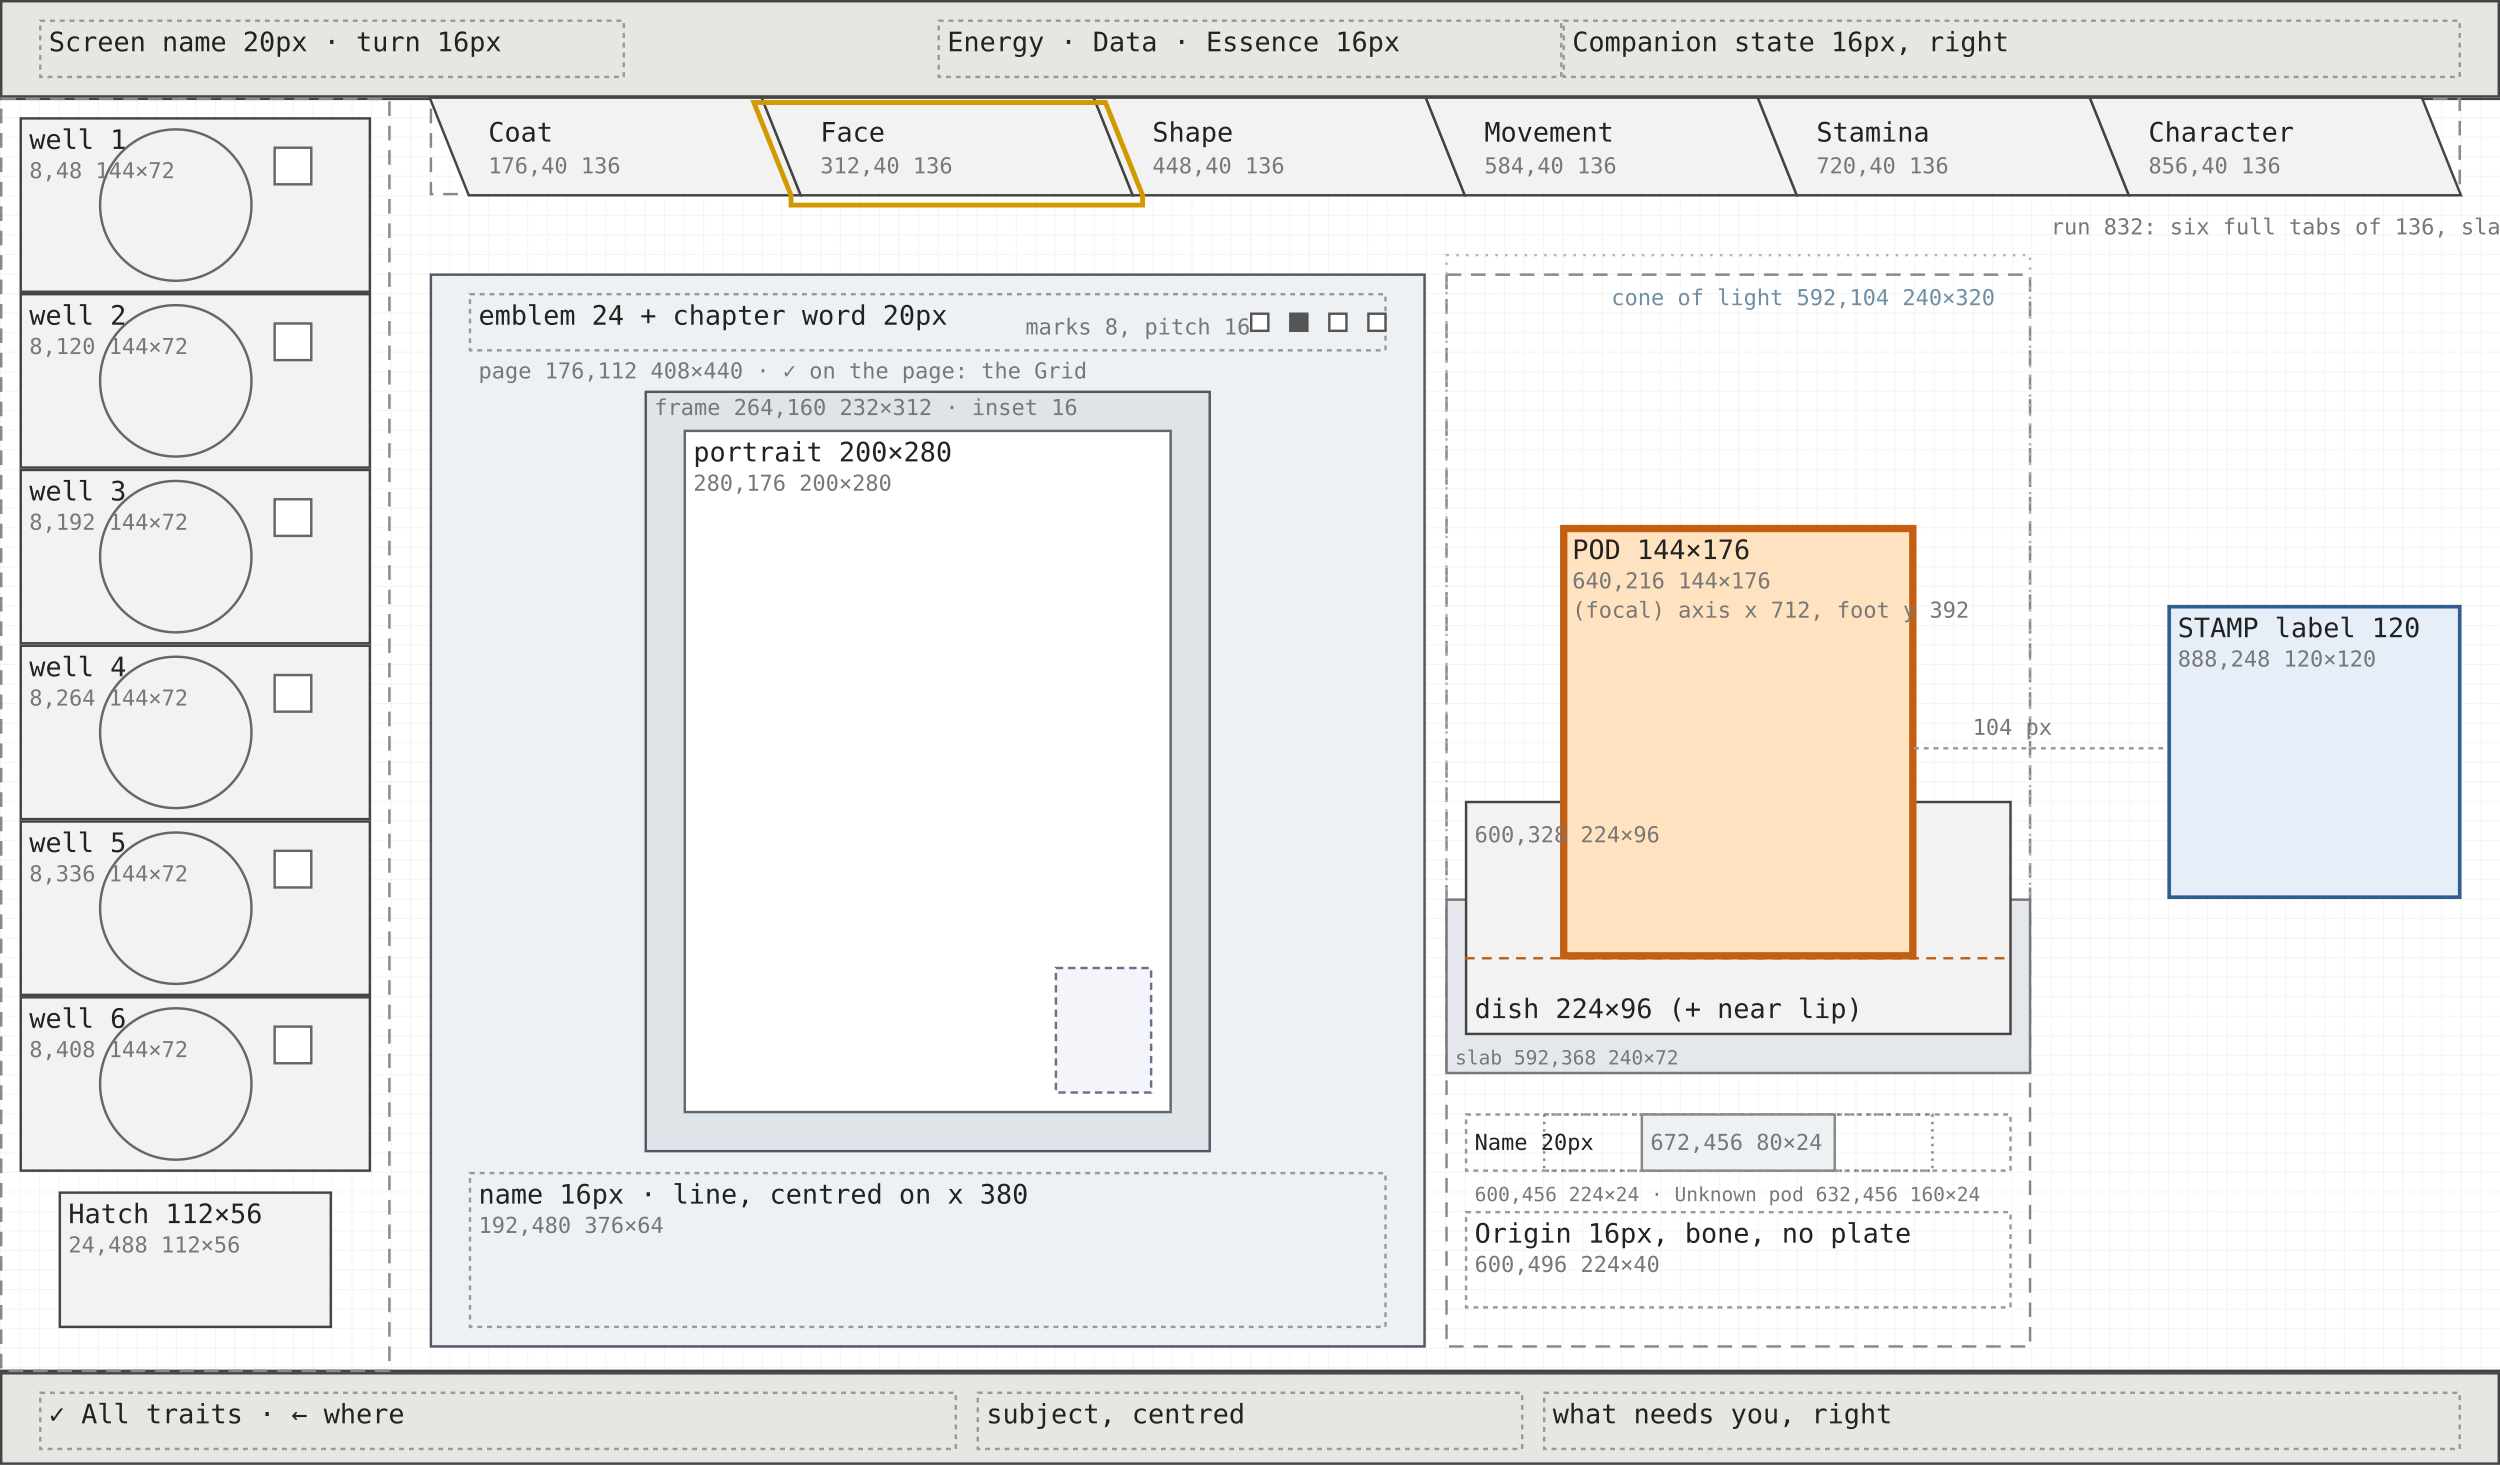
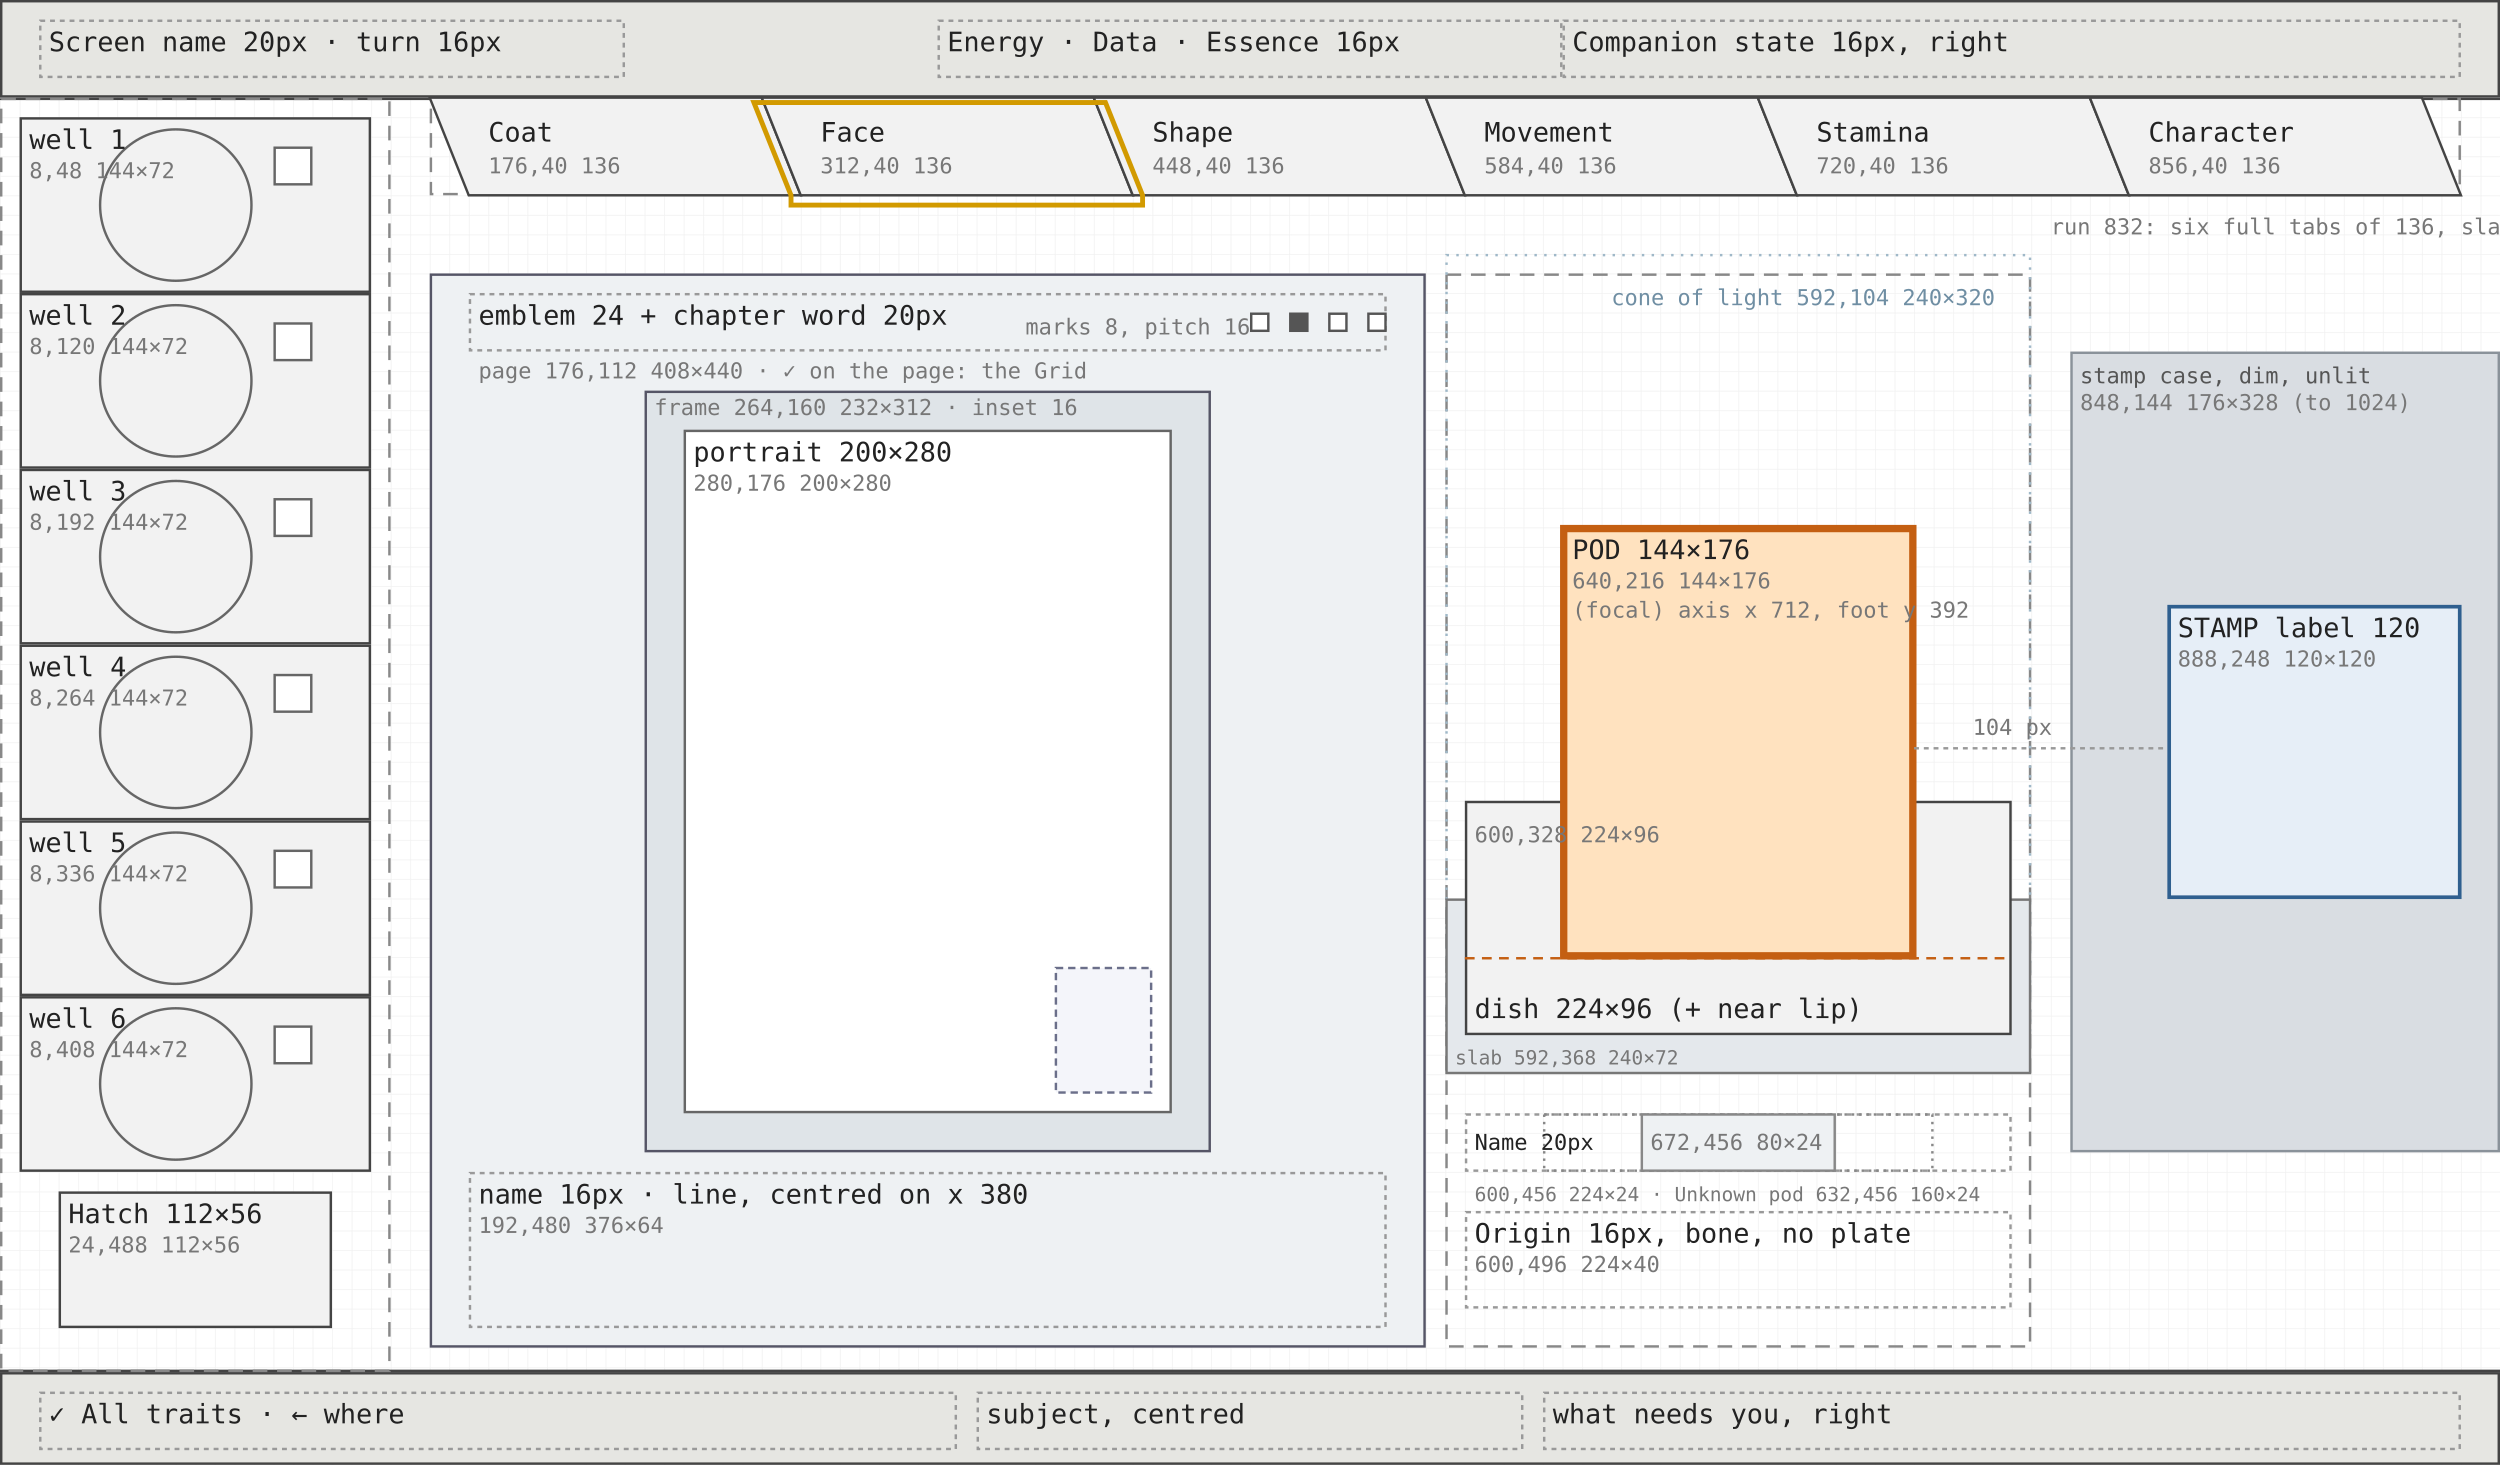
<svg xmlns="http://www.w3.org/2000/svg" viewBox="0 0 1024 600" width="1024" height="600" font-family="ui-monospace, Menlo, Consolas, monospace">
  <defs>
    <pattern id="g8" width="8" height="8" patternUnits="userSpaceOnUse">
      <path d="M8 0H0V8" fill="none" stroke="#efefef" stroke-width="0.5" />
    </pattern>
  </defs>
  <rect width="1024" height="600" fill="#ffffff" />
  <rect width="1024" height="600" fill="url(#g8)" />
  <rect x="0.5" y="0.5" width="1023" height="39" fill="#e6e6e2" stroke="#444" stroke-width="1" />
  <rect x="16.5" y="8.5" width="239" height="23" fill="none" stroke="#999" stroke-width="1" stroke-dasharray="2 2" />
  <rect x="384.5" y="8.5" width="255" height="23" fill="none" stroke="#999" stroke-width="1" stroke-dasharray="2 2" />
  <rect x="640.5" y="8.5" width="367" height="23" fill="none" stroke="#999" stroke-width="1" stroke-dasharray="2 2" />
  <rect x="0.5" y="562.5" width="1023" height="37" fill="#e6e6e2" stroke="#444" stroke-width="1" />
  <rect x="16.5" y="570.5" width="375" height="23" fill="none" stroke="#999" stroke-width="1" stroke-dasharray="2 2" />
  <rect x="400.5" y="570.5" width="223" height="23" fill="none" stroke="#999" stroke-width="1" stroke-dasharray="2 2" />
  <rect x="632.5" y="570.5" width="375" height="23" fill="none" stroke="#999" stroke-width="1" stroke-dasharray="2 2" />
  <line x1="0" y1="40.5" x2="1024" y2="40.5" stroke="#444" />
  <line x1="0" y1="561.5" x2="1024" y2="561.5" stroke="#444" />
  <rect x="0.5" y="40.5" width="159" height="521" fill="none" stroke="#888" stroke-width="1" stroke-dasharray="6 4" />
  <rect x="8.5" y="48.5" width="143" height="71" fill="#f2f2f2" stroke="#444" stroke-width="1" />
  <rect x="8.5" y="120.5" width="143" height="71" fill="#f2f2f2" stroke="#444" stroke-width="1" />
  <rect x="8.5" y="192.5" width="143" height="71" fill="#f2f2f2" stroke="#444" stroke-width="1" />
  <rect x="8.5" y="264.5" width="143" height="71" fill="#f2f2f2" stroke="#444" stroke-width="1" />
  <rect x="8.5" y="336.5" width="143" height="71" fill="#f2f2f2" stroke="#444" stroke-width="1" />
  <rect x="8.5" y="408.5" width="143" height="71" fill="#f2f2f2" stroke="#444" stroke-width="1" />
  <circle cx="72.0" cy="84.0" r="31.0" fill="none" stroke="#666" stroke-width="1" />
  <circle cx="72.0" cy="156.0" r="31.0" fill="none" stroke="#666" stroke-width="1" />
  <circle cx="72.0" cy="228.0" r="31.0" fill="none" stroke="#666" stroke-width="1" />
  <circle cx="72.0" cy="300.0" r="31.0" fill="none" stroke="#666" stroke-width="1" />
  <circle cx="72.0" cy="372.0" r="31.0" fill="none" stroke="#666" stroke-width="1" />
  <circle cx="72.0" cy="444.0" r="31.0" fill="none" stroke="#666" stroke-width="1" />
  <rect x="112.5" y="60.5" width="15" height="15" fill="#ffffff" stroke="#666" stroke-width="1" />
  <rect x="112.5" y="132.5" width="15" height="15" fill="#ffffff" stroke="#666" stroke-width="1" />
  <rect x="112.5" y="204.5" width="15" height="15" fill="#ffffff" stroke="#666" stroke-width="1" />
  <rect x="112.5" y="276.5" width="15" height="15" fill="#ffffff" stroke="#666" stroke-width="1" />
  <rect x="112.5" y="348.5" width="15" height="15" fill="#ffffff" stroke="#666" stroke-width="1" />
  <rect x="112.5" y="420.5" width="15" height="15" fill="#ffffff" stroke="#666" stroke-width="1" />
  <rect x="24.5" y="488.5" width="111" height="55" fill="#f2f2f2" stroke="#444" stroke-width="1" />
  <rect x="176.5" y="40.5" width="831" height="39" fill="none" stroke="#888" stroke-width="1" stroke-dasharray="6 4" />
  <polygon points="176,40 312,40 328,80 192,80" fill="#f2f2f2" stroke="#444" stroke-width="1" />
  <polygon points="312,40 448,40 464,80 328,80" fill="#f2f2f2" stroke="#444" stroke-width="1" />
  <polygon points="448,40 584,40 600,80 464,80" fill="#f2f2f2" stroke="#444" stroke-width="1" />
  <polygon points="584,40 720,40 736,80 600,80" fill="#f2f2f2" stroke="#444" stroke-width="1" />
  <polygon points="720,40 856,40 872,80 736,80" fill="#f2f2f2" stroke="#444" stroke-width="1" />
  <polygon points="856,40 992,40 1008,80 872,80" fill="#f2f2f2" stroke="#444" stroke-width="1" />
  <path d="M308.8,42 L452.8,42 L468,80 L468,84 L324,84 L324,80 Z" fill="none" stroke="#d29a00" stroke-width="2" />
  <rect x="176.5" y="112.5" width="407" height="439" fill="#eef1f3" stroke="#556" stroke-width="1" />
  <rect x="192.5" y="120.5" width="375" height="23" fill="none" stroke="#999" stroke-width="1" stroke-dasharray="2 2" />
  <rect x="512.5" y="128.5" width="7" height="7" fill="#ffffff" stroke="#555" stroke-width="1" />
  <rect x="528.5" y="128.5" width="7" height="7" fill="#555" stroke="#555" stroke-width="1" />
  <rect x="544.5" y="128.5" width="7" height="7" fill="#ffffff" stroke="#555" stroke-width="1" />
  <rect x="560.5" y="128.5" width="7" height="7" fill="#ffffff" stroke="#555" stroke-width="1" />
  <rect x="264.5" y="160.5" width="231" height="311" fill="#dfe4e8" stroke="#556" stroke-width="1" />
  <rect x="280.5" y="176.5" width="199" height="279" fill="#ffffff" stroke="#666" stroke-width="1" />
  <rect x="432.5" y="396.5" width="39" height="51" fill="#f4f5fa" stroke="#6b6f8a" stroke-width="1" stroke-dasharray="3 2" />
  <rect x="192.5" y="480.5" width="375" height="63" fill="none" stroke="#999" stroke-width="1" stroke-dasharray="2 2" />
  <rect x="592.5" y="112.5" width="239" height="439" fill="none" stroke="#888" stroke-width="1" stroke-dasharray="6 4" />
  <rect x="592.5" y="104.5" width="239" height="319" fill="none" stroke="#9fb8c8" stroke-width="1" stroke-dasharray="1 3" />
  <rect x="592.5" y="368.5" width="239" height="71" fill="#e4e8ec" stroke="#777" stroke-width="1" />
  <rect x="600.5" y="328.5" width="223" height="95" fill="#f2f2f2" stroke="#444" stroke-width="1" />
  <rect x="640.5" y="216.5" width="143" height="175" fill="#ffe2bf" stroke="#c45f12" stroke-width="3" />
  <line x1="600" y1="392.5" x2="824" y2="392.5" stroke="#c45f12" stroke-width="1" stroke-dasharray="4 3" />
  <rect x="600.5" y="456.5" width="223" height="23" fill="none" stroke="#999" stroke-width="1" stroke-dasharray="2 2" />
  <rect x="632.5" y="456.5" width="159" height="23" fill="none" stroke="#888" stroke-width="1" stroke-dasharray="1 2" />
  <rect x="672.5" y="456.5" width="79" height="23" fill="#eef1f3" stroke="#888" stroke-width="1" />
  <rect x="600.5" y="496.5" width="223" height="39" fill="none" stroke="#999" stroke-width="1" stroke-dasharray="2 2" />
+   <rect x="848.5" y="144.5" width="175" height="327" fill="#d9dde2" stroke="#8a929a" stroke-width="1" />
  <rect x="888.5" y="248.5" width="119" height="119" fill="#e6eef7" stroke="#2f5f8f" stroke-width="1.5" />
  <line x1="784" y1="306.5" x2="888" y2="306.5" stroke="#999" stroke-width="1" stroke-dasharray="2 2" />
  <text x="20" y="21" font-size="11" fill="#222">Screen name 20px · turn 16px</text>
  <text x="388" y="21" font-size="11" fill="#222">Energy · Data · Essence 16px</text>
  <text x="644" y="21" font-size="11" fill="#222">Companion state 16px, right</text>
  <text x="20" y="583" font-size="11" fill="#222">✓ All traits · ← where</text>
  <text x="404" y="583" font-size="11" fill="#222">subject, centred</text>
  <text x="636" y="583" font-size="11" fill="#222">what needs you, right</text>
  <text x="12" y="61" font-size="11" fill="#222">well 1</text>
  <text x="12" y="73" font-size="9" fill="#777">8,48 144×72</text>
  <text x="12" y="133" font-size="11" fill="#222">well 2</text>
  <text x="12" y="145" font-size="9" fill="#777">8,120 144×72</text>
  <text x="12" y="205" font-size="11" fill="#222">well 3</text>
  <text x="12" y="217" font-size="9" fill="#777">8,192 144×72</text>
  <text x="12" y="277" font-size="11" fill="#222">well 4</text>
  <text x="12" y="289" font-size="9" fill="#777">8,264 144×72</text>
  <text x="12" y="349" font-size="11" fill="#222">well 5</text>
  <text x="12" y="361" font-size="9" fill="#777">8,336 144×72</text>
  <text x="12" y="421" font-size="11" fill="#222">well 6</text>
  <text x="12" y="433" font-size="9" fill="#777">8,408 144×72</text>
  <text x="28" y="501" font-size="11" fill="#222">Hatch 112×56</text>
  <text x="28" y="513" font-size="9" fill="#777">24,488 112×56</text>
  <text x="200" y="58" font-size="11" fill="#222">Coat</text>
  <text x="200" y="71" font-size="9" fill="#777">176,40 136</text>
  <text x="336" y="58" font-size="11" fill="#222">Face</text>
  <text x="336" y="71" font-size="9" fill="#777">312,40 136</text>
  <text x="472" y="58" font-size="11" fill="#222">Shape</text>
  <text x="472" y="71" font-size="9" fill="#777">448,40 136</text>
  <text x="608" y="58" font-size="11" fill="#222">Movement</text>
  <text x="608" y="71" font-size="9" fill="#777">584,40 136</text>
  <text x="744" y="58" font-size="11" fill="#222">Stamina</text>
  <text x="744" y="71" font-size="9" fill="#777">720,40 136</text>
  <text x="880" y="58" font-size="11" fill="#222">Character</text>
  <text x="880" y="71" font-size="9" fill="#777">856,40 136</text>
  <text x="840" y="96" font-size="9" fill="#777">run 832: six full tabs of 136, slant 16</text>
  <text x="196" y="133" font-size="11" fill="#222">emblem 24 + chapter word 20px</text>
  <text x="420" y="137" font-size="9" fill="#777">marks 8, pitch 16</text>
  <text x="284" y="189" font-size="11" fill="#222">portrait 200×280</text>
  <text x="284" y="201" font-size="9" fill="#777">280,176 200×280</text>
  <text x="268" y="170" font-size="9" fill="#777">frame 264,160 232×312 · inset 16</text>
  <text x="196" y="493" font-size="11" fill="#222">name 16px · line, centred on x 380</text>
  <text x="196" y="505" font-size="9" fill="#777">192,480 376×64</text>
  <text x="196" y="155" font-size="9" fill="#777">page 176,112 408×440 · ✓ on the page: the Grid</text>
  <text x="660" y="125" font-size="9" fill="#6f8ea3">cone of light 592,104 240×320</text>
  <text x="596" y="436" font-size="8" fill="#777">slab 592,368 240×72</text>
  <text x="644" y="229" font-size="11" fill="#222">POD 144×176</text>
  <text x="644" y="241" font-size="9" fill="#777">640,216 144×176</text>
  <text x="644" y="253" font-size="9" fill="#777">(focal) axis x 712, foot y 392</text>
  <text x="604" y="417" font-size="11" fill="#222">dish 224×96 (+ near lip)</text>
  <text x="604" y="345" font-size="9" fill="#777">600,328 224×96</text>
  <text x="604" y="471" font-size="9" fill="#222">Name 20px</text>
  <text x="676" y="471" font-size="9" fill="#777">672,456 80×24</text>
  <text x="604" y="492" font-size="8" fill="#777">600,456 224×24 · Unknown pod 632,456 160×24</text>
  <text x="604" y="509" font-size="11" fill="#222">Origin 16px, bone, no plate</text>
  <text x="604" y="521" font-size="9" fill="#777">600,496 224×40</text>
+   <text x="852" y="157" font-size="9" fill="#555">stamp case, dim, unlit</text>
+   <text x="852" y="168" font-size="9" fill="#777">848,144 176×328 (to 1024)</text>
  <text x="892" y="261" font-size="11" fill="#222">STAMP label 120</text>
  <text x="892" y="273" font-size="9" fill="#777">888,248 120×120</text>
  <text x="808" y="301" font-size="9" fill="#777">104 px</text>
</svg>
